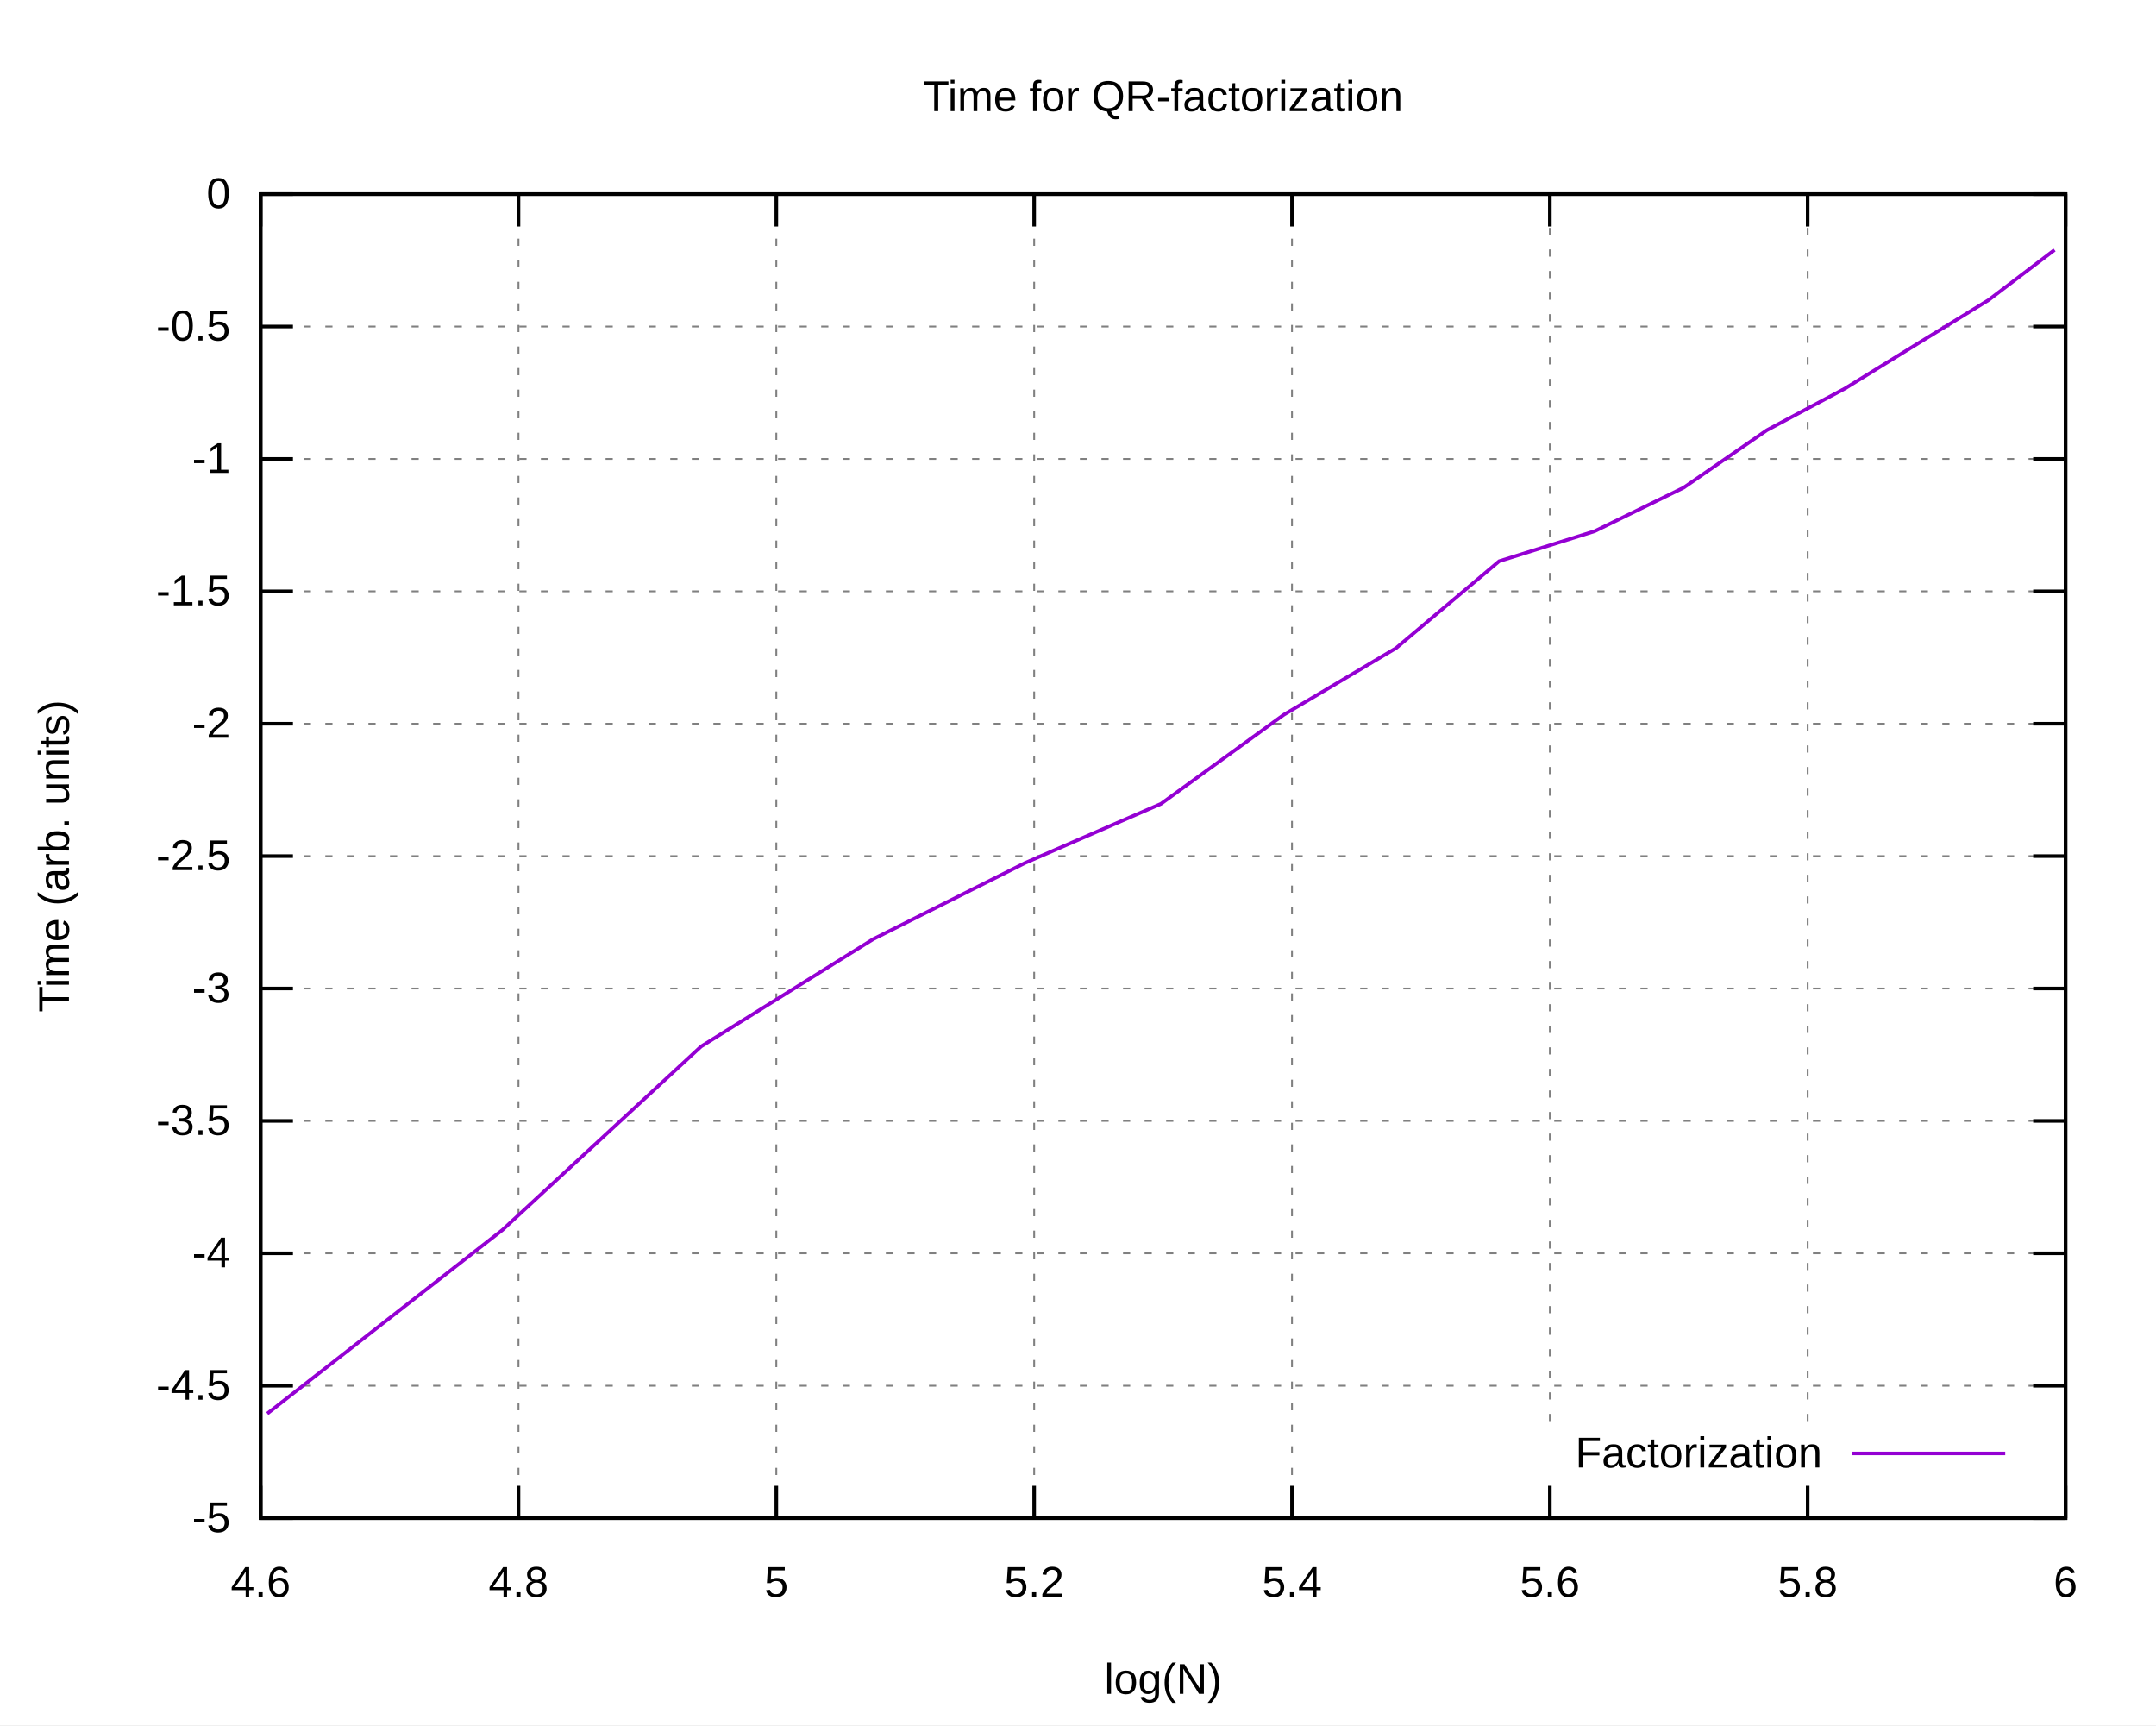
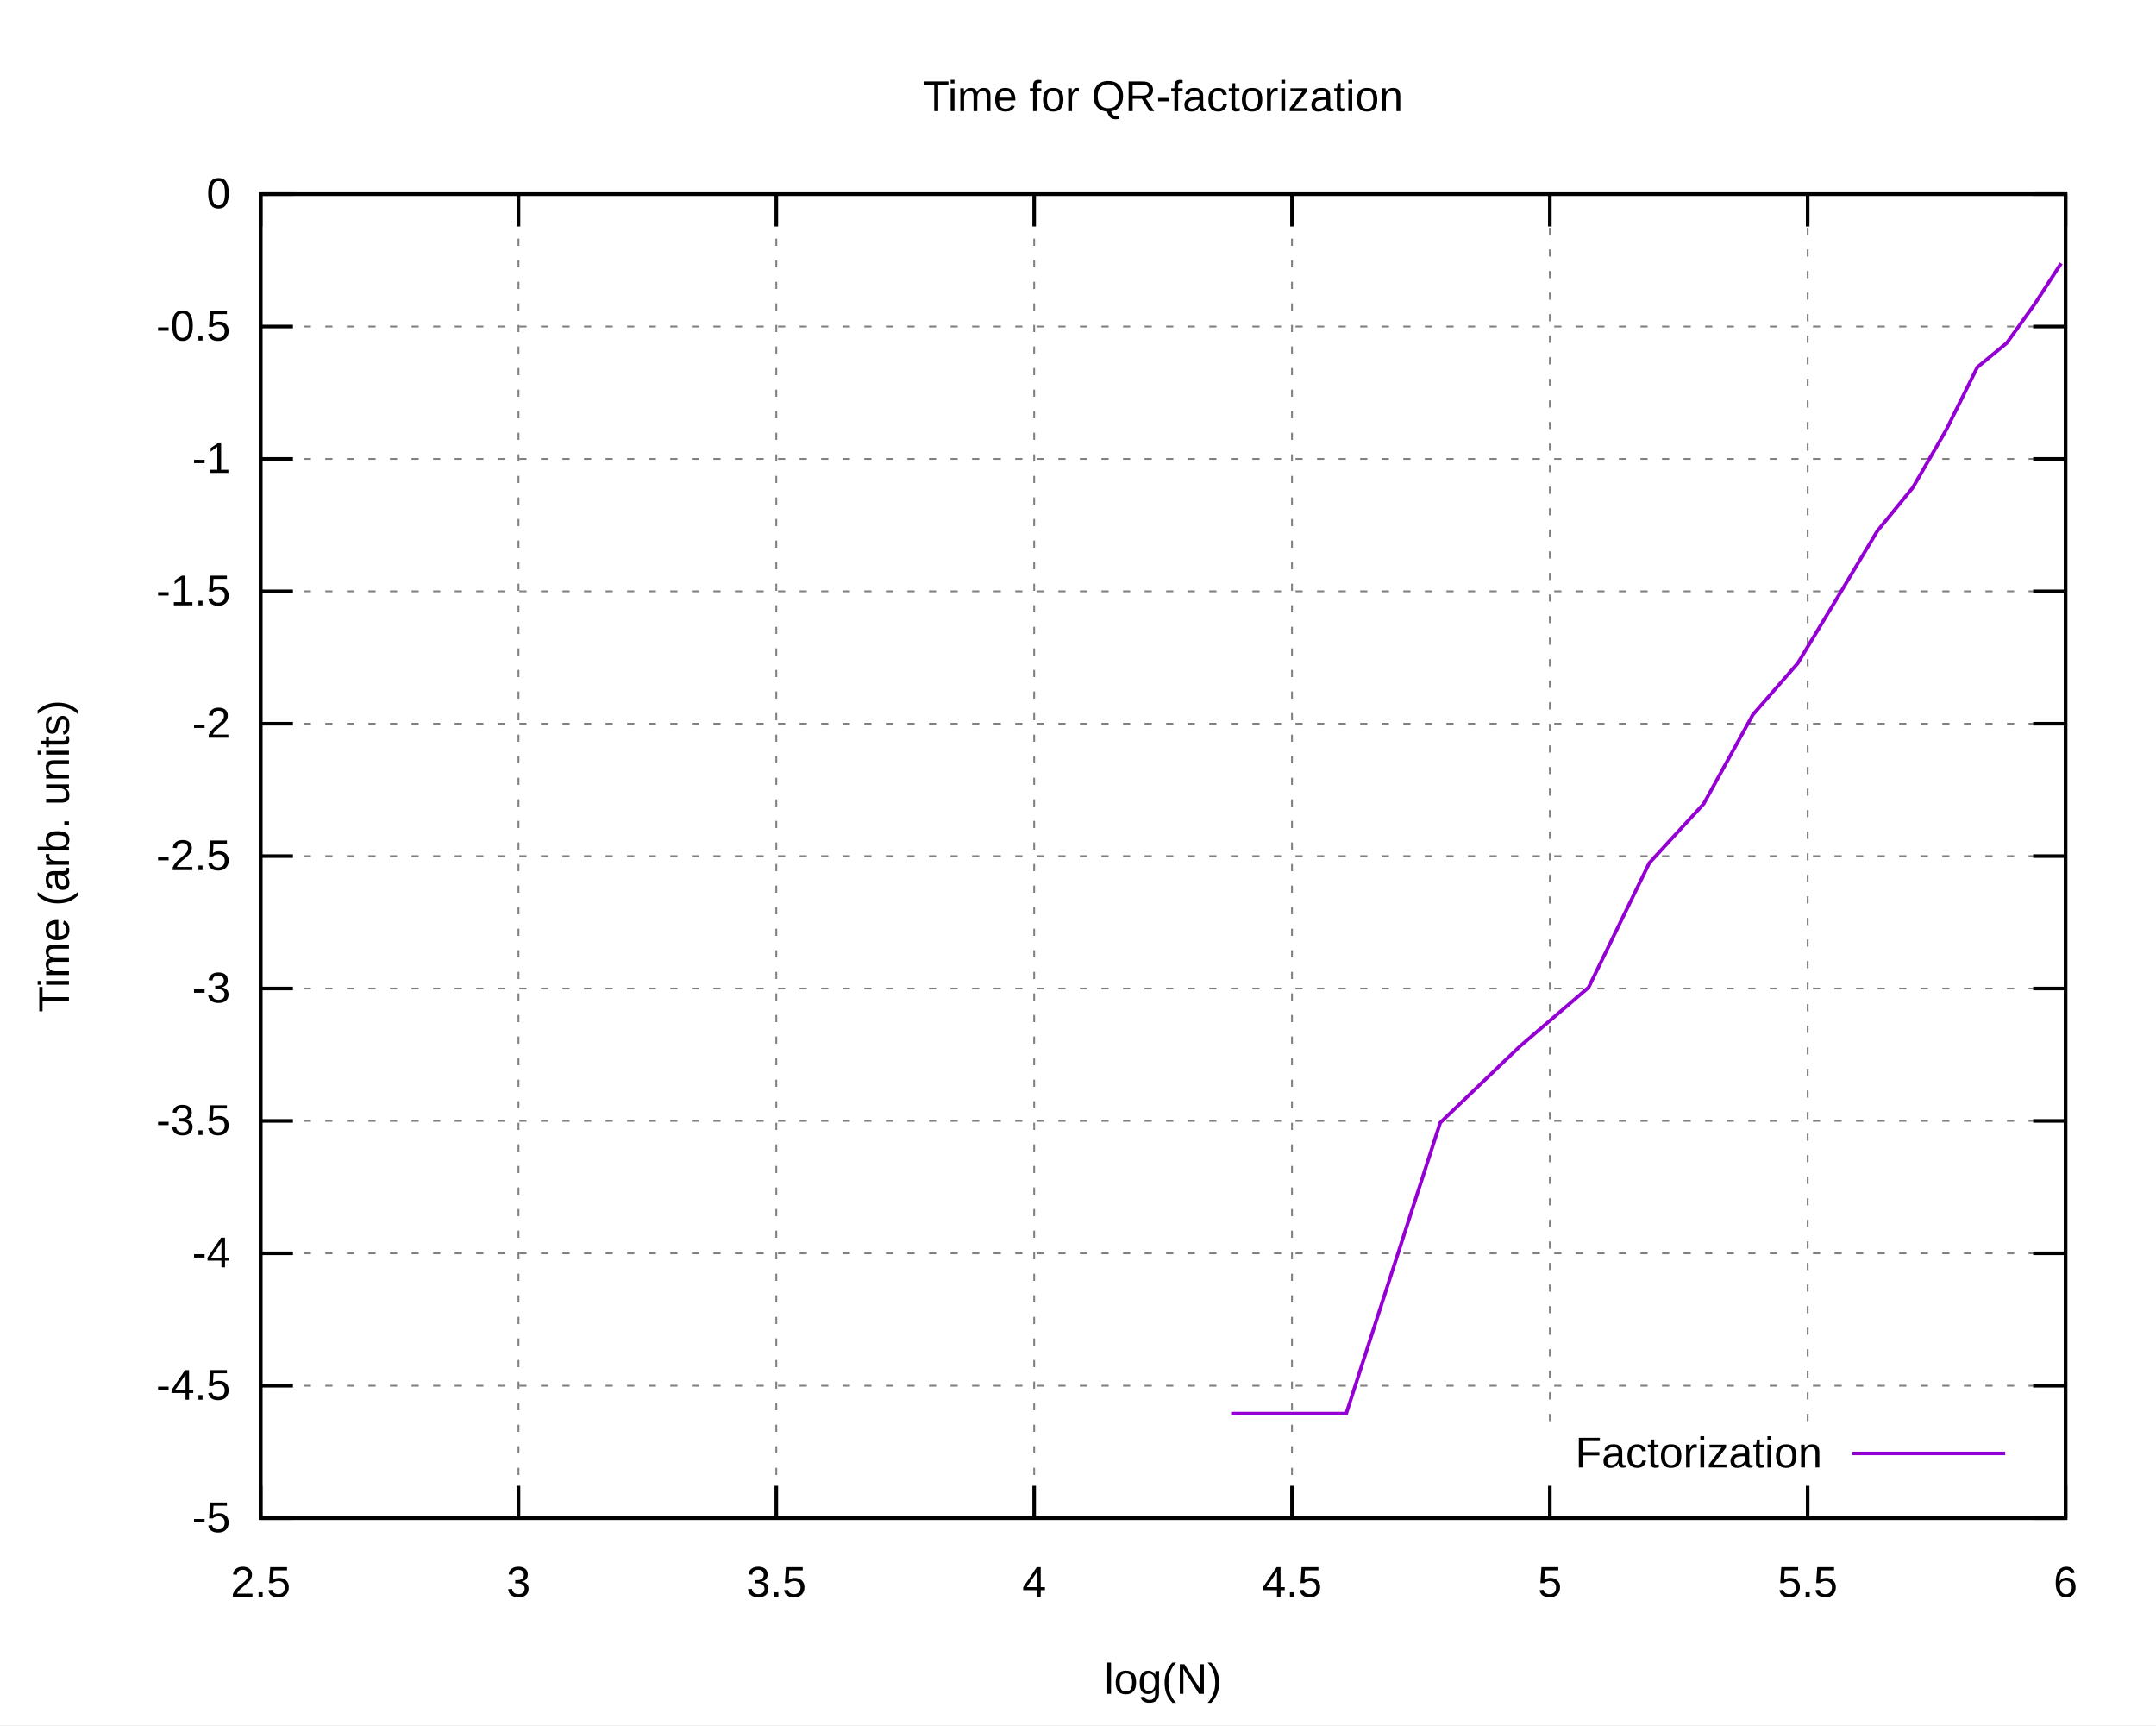
<svg xmlns="http://www.w3.org/2000/svg" xmlns:xlink="http://www.w3.org/1999/xlink" width="600" height="480" viewBox="0 0 600 480">
  <g id="gnuplot_canvas">
    <rect x="0" y="0" width="600" height="480" fill="#ffffff" />
    <defs>
      <circle id="gpDot" r="0.5" stroke-width="0.5" stroke="currentColor" />
      <path id="gpPt0" stroke-width="0.222" stroke="currentColor" d="M-1,0 h2 M0,-1 v2" />
      <path id="gpPt1" stroke-width="0.222" stroke="currentColor" d="M-1,-1 L1,1 M1,-1 L-1,1" />
      <path id="gpPt2" stroke-width="0.222" stroke="currentColor" d="M-1,0 L1,0 M0,-1 L0,1 M-1,-1 L1,1 M-1,1 L1,-1" />
      <rect id="gpPt3" stroke-width="0.222" stroke="currentColor" x="-1" y="-1" width="2" height="2" />
      <rect id="gpPt4" stroke-width="0.222" stroke="currentColor" fill="currentColor" x="-1" y="-1" width="2" height="2" />
      <circle id="gpPt5" stroke-width="0.222" stroke="currentColor" cx="0" cy="0" r="1" />
      <use xlink:href="#gpPt5" id="gpPt6" fill="currentColor" stroke="none" />
      <path id="gpPt7" stroke-width="0.222" stroke="currentColor" d="M0,-1.33 L-1.33,0.67 L1.33,0.67 z" />
      <use xlink:href="#gpPt7" id="gpPt8" fill="currentColor" stroke="none" />
      <use xlink:href="#gpPt7" id="gpPt9" stroke="currentColor" transform="rotate(180)" />
      <use xlink:href="#gpPt9" id="gpPt10" fill="currentColor" stroke="none" />
      <use xlink:href="#gpPt3" id="gpPt11" stroke="currentColor" transform="rotate(45)" />
      <use xlink:href="#gpPt11" id="gpPt12" fill="currentColor" stroke="none" />
      <path id="gpPt13" stroke-width="0.222" stroke="currentColor" d="M0,1.330 L1.265,0.411 L0.782,-1.067 L-0.782,-1.076 L-1.265,0.411 z" />
      <use xlink:href="#gpPt13" id="gpPt14" fill="currentColor" stroke="none" />
      <filter id="textbox" filterUnits="objectBoundingBox" x="0" y="0" height="1" width="1">
        <feFlood flood-color="#FFFFFF" flood-opacity="1" result="bgnd" />
        <feComposite in="SourceGraphic" in2="bgnd" operator="atop" />
      </filter>
      <filter id="greybox" filterUnits="objectBoundingBox" x="0" y="0" height="1" width="1">
        <feFlood flood-color="lightgrey" flood-opacity="1" result="grey" />
        <feComposite in="SourceGraphic" in2="grey" operator="atop" />
      </filter>
    </defs>
    <g fill="none" color="#FFFFFF" stroke="currentColor" stroke-width="1.00" stroke-linecap="butt" stroke-linejoin="miter">
</g>
    <g fill="none" color="black" stroke="currentColor" stroke-width="1.00" stroke-linecap="butt" stroke-linejoin="miter">
</g>
    <g fill="none" color="black" stroke="black" stroke-width="0.50" stroke-linecap="butt" stroke-linejoin="miter">
</g>
    <g fill="none" color="gray" stroke="currentColor" stroke-width="0.50" stroke-linecap="butt" stroke-linejoin="miter">
      <path stroke="gray" stroke-dasharray="2,4" class="gridline" d="M72.53,422.40 L574.82,422.40  " />
    </g>
    <g fill="none" color="gray" stroke="gray" stroke-width="1.00" stroke-linecap="butt" stroke-linejoin="miter">
</g>
    <g fill="none" color="black" stroke="currentColor" stroke-width="1.00" stroke-linecap="butt" stroke-linejoin="miter">
      <path stroke="black" d="M72.53,422.40 L81.53,422.40 M574.82,422.40 L565.82,422.40  " />
      <g transform="translate(64.14,426.30)" stroke="none" fill="black" font-family="Arial" font-size="12.00" text-anchor="end">
        <text>
          <tspan font-family="Arial">-5</tspan>
        </text>
      </g>
    </g>
    <g fill="none" color="black" stroke="currentColor" stroke-width="1.00" stroke-linecap="butt" stroke-linejoin="miter">
</g>
    <g fill="none" color="black" stroke="black" stroke-width="0.50" stroke-linecap="butt" stroke-linejoin="miter">
</g>
    <g fill="none" color="gray" stroke="currentColor" stroke-width="0.50" stroke-linecap="butt" stroke-linejoin="miter">
      <path stroke="gray" stroke-dasharray="2,4" class="gridline" d="M72.53,385.56 L574.82,385.56  " />
    </g>
    <g fill="none" color="gray" stroke="gray" stroke-width="1.00" stroke-linecap="butt" stroke-linejoin="miter">
</g>
    <g fill="none" color="black" stroke="currentColor" stroke-width="1.00" stroke-linecap="butt" stroke-linejoin="miter">
      <path stroke="black" d="M72.53,385.56 L81.53,385.56 M574.82,385.56 L565.82,385.56  " />
      <g transform="translate(64.14,389.46)" stroke="none" fill="black" font-family="Arial" font-size="12.00" text-anchor="end">
        <text>
          <tspan font-family="Arial">-4.5</tspan>
        </text>
      </g>
    </g>
    <g fill="none" color="black" stroke="currentColor" stroke-width="1.00" stroke-linecap="butt" stroke-linejoin="miter">
</g>
    <g fill="none" color="black" stroke="black" stroke-width="0.50" stroke-linecap="butt" stroke-linejoin="miter">
</g>
    <g fill="none" color="gray" stroke="currentColor" stroke-width="0.50" stroke-linecap="butt" stroke-linejoin="miter">
      <path stroke="gray" stroke-dasharray="2,4" class="gridline" d="M72.53,348.72 L574.82,348.72  " />
    </g>
    <g fill="none" color="gray" stroke="gray" stroke-width="1.00" stroke-linecap="butt" stroke-linejoin="miter">
</g>
    <g fill="none" color="black" stroke="currentColor" stroke-width="1.00" stroke-linecap="butt" stroke-linejoin="miter">
      <path stroke="black" d="M72.53,348.72 L81.53,348.72 M574.82,348.72 L565.82,348.72  " />
      <g transform="translate(64.14,352.62)" stroke="none" fill="black" font-family="Arial" font-size="12.00" text-anchor="end">
        <text>
          <tspan font-family="Arial">-4</tspan>
        </text>
      </g>
    </g>
    <g fill="none" color="black" stroke="currentColor" stroke-width="1.00" stroke-linecap="butt" stroke-linejoin="miter">
</g>
    <g fill="none" color="black" stroke="black" stroke-width="0.50" stroke-linecap="butt" stroke-linejoin="miter">
</g>
    <g fill="none" color="gray" stroke="currentColor" stroke-width="0.50" stroke-linecap="butt" stroke-linejoin="miter">
      <path stroke="gray" stroke-dasharray="2,4" class="gridline" d="M72.53,311.88 L574.82,311.88  " />
    </g>
    <g fill="none" color="gray" stroke="gray" stroke-width="1.00" stroke-linecap="butt" stroke-linejoin="miter">
</g>
    <g fill="none" color="black" stroke="currentColor" stroke-width="1.00" stroke-linecap="butt" stroke-linejoin="miter">
      <path stroke="black" d="M72.53,311.88 L81.53,311.88 M574.82,311.88 L565.82,311.88  " />
      <g transform="translate(64.14,315.78)" stroke="none" fill="black" font-family="Arial" font-size="12.00" text-anchor="end">
        <text>
          <tspan font-family="Arial">-3.5</tspan>
        </text>
      </g>
    </g>
    <g fill="none" color="black" stroke="currentColor" stroke-width="1.00" stroke-linecap="butt" stroke-linejoin="miter">
</g>
    <g fill="none" color="black" stroke="black" stroke-width="0.50" stroke-linecap="butt" stroke-linejoin="miter">
</g>
    <g fill="none" color="gray" stroke="currentColor" stroke-width="0.50" stroke-linecap="butt" stroke-linejoin="miter">
      <path stroke="gray" stroke-dasharray="2,4" class="gridline" d="M72.53,275.04 L574.82,275.04  " />
    </g>
    <g fill="none" color="gray" stroke="gray" stroke-width="1.00" stroke-linecap="butt" stroke-linejoin="miter">
</g>
    <g fill="none" color="black" stroke="currentColor" stroke-width="1.00" stroke-linecap="butt" stroke-linejoin="miter">
      <path stroke="black" d="M72.53,275.04 L81.53,275.04 M574.82,275.04 L565.82,275.04  " />
      <g transform="translate(64.14,278.94)" stroke="none" fill="black" font-family="Arial" font-size="12.00" text-anchor="end">
        <text>
          <tspan font-family="Arial">-3</tspan>
        </text>
      </g>
    </g>
    <g fill="none" color="black" stroke="currentColor" stroke-width="1.00" stroke-linecap="butt" stroke-linejoin="miter">
</g>
    <g fill="none" color="black" stroke="black" stroke-width="0.50" stroke-linecap="butt" stroke-linejoin="miter">
</g>
    <g fill="none" color="gray" stroke="currentColor" stroke-width="0.50" stroke-linecap="butt" stroke-linejoin="miter">
      <path stroke="gray" stroke-dasharray="2,4" class="gridline" d="M72.53,238.20 L574.82,238.20  " />
    </g>
    <g fill="none" color="gray" stroke="gray" stroke-width="1.00" stroke-linecap="butt" stroke-linejoin="miter">
</g>
    <g fill="none" color="black" stroke="currentColor" stroke-width="1.00" stroke-linecap="butt" stroke-linejoin="miter">
      <path stroke="black" d="M72.53,238.20 L81.53,238.20 M574.82,238.20 L565.82,238.20  " />
      <g transform="translate(64.14,242.10)" stroke="none" fill="black" font-family="Arial" font-size="12.00" text-anchor="end">
        <text>
          <tspan font-family="Arial">-2.5</tspan>
        </text>
      </g>
    </g>
    <g fill="none" color="black" stroke="currentColor" stroke-width="1.00" stroke-linecap="butt" stroke-linejoin="miter">
</g>
    <g fill="none" color="black" stroke="black" stroke-width="0.50" stroke-linecap="butt" stroke-linejoin="miter">
</g>
    <g fill="none" color="gray" stroke="currentColor" stroke-width="0.50" stroke-linecap="butt" stroke-linejoin="miter">
      <path stroke="gray" stroke-dasharray="2,4" class="gridline" d="M72.53,201.37 L574.82,201.37  " />
    </g>
    <g fill="none" color="gray" stroke="gray" stroke-width="1.00" stroke-linecap="butt" stroke-linejoin="miter">
</g>
    <g fill="none" color="black" stroke="currentColor" stroke-width="1.00" stroke-linecap="butt" stroke-linejoin="miter">
      <path stroke="black" d="M72.53,201.37 L81.53,201.37 M574.82,201.37 L565.82,201.37  " />
      <g transform="translate(64.14,205.27)" stroke="none" fill="black" font-family="Arial" font-size="12.00" text-anchor="end">
        <text>
          <tspan font-family="Arial">-2</tspan>
        </text>
      </g>
    </g>
    <g fill="none" color="black" stroke="currentColor" stroke-width="1.00" stroke-linecap="butt" stroke-linejoin="miter">
</g>
    <g fill="none" color="black" stroke="black" stroke-width="0.50" stroke-linecap="butt" stroke-linejoin="miter">
</g>
    <g fill="none" color="gray" stroke="currentColor" stroke-width="0.50" stroke-linecap="butt" stroke-linejoin="miter">
      <path stroke="gray" stroke-dasharray="2,4" class="gridline" d="M72.53,164.53 L574.82,164.53  " />
    </g>
    <g fill="none" color="gray" stroke="gray" stroke-width="1.00" stroke-linecap="butt" stroke-linejoin="miter">
</g>
    <g fill="none" color="black" stroke="currentColor" stroke-width="1.00" stroke-linecap="butt" stroke-linejoin="miter">
      <path stroke="black" d="M72.53,164.53 L81.53,164.53 M574.82,164.53 L565.82,164.53  " />
      <g transform="translate(64.14,168.43)" stroke="none" fill="black" font-family="Arial" font-size="12.00" text-anchor="end">
        <text>
          <tspan font-family="Arial">-1.5</tspan>
        </text>
      </g>
    </g>
    <g fill="none" color="black" stroke="currentColor" stroke-width="1.00" stroke-linecap="butt" stroke-linejoin="miter">
</g>
    <g fill="none" color="black" stroke="black" stroke-width="0.50" stroke-linecap="butt" stroke-linejoin="miter">
</g>
    <g fill="none" color="gray" stroke="currentColor" stroke-width="0.50" stroke-linecap="butt" stroke-linejoin="miter">
      <path stroke="gray" stroke-dasharray="2,4" class="gridline" d="M72.53,127.69 L574.82,127.69  " />
    </g>
    <g fill="none" color="gray" stroke="gray" stroke-width="1.00" stroke-linecap="butt" stroke-linejoin="miter">
</g>
    <g fill="none" color="black" stroke="currentColor" stroke-width="1.00" stroke-linecap="butt" stroke-linejoin="miter">
      <path stroke="black" d="M72.53,127.69 L81.53,127.69 M574.82,127.69 L565.82,127.69  " />
      <g transform="translate(64.14,131.59)" stroke="none" fill="black" font-family="Arial" font-size="12.00" text-anchor="end">
        <text>
          <tspan font-family="Arial">-1</tspan>
        </text>
      </g>
    </g>
    <g fill="none" color="black" stroke="currentColor" stroke-width="1.00" stroke-linecap="butt" stroke-linejoin="miter">
</g>
    <g fill="none" color="black" stroke="black" stroke-width="0.50" stroke-linecap="butt" stroke-linejoin="miter">
</g>
    <g fill="none" color="gray" stroke="currentColor" stroke-width="0.50" stroke-linecap="butt" stroke-linejoin="miter">
      <path stroke="gray" stroke-dasharray="2,4" class="gridline" d="M72.53,90.85 L574.82,90.85  " />
    </g>
    <g fill="none" color="gray" stroke="gray" stroke-width="1.00" stroke-linecap="butt" stroke-linejoin="miter">
</g>
    <g fill="none" color="black" stroke="currentColor" stroke-width="1.00" stroke-linecap="butt" stroke-linejoin="miter">
      <path stroke="black" d="M72.53,90.85 L81.53,90.85 M574.82,90.85 L565.82,90.85  " />
      <g transform="translate(64.14,94.75)" stroke="none" fill="black" font-family="Arial" font-size="12.00" text-anchor="end">
        <text>
          <tspan font-family="Arial">-0.5</tspan>
        </text>
      </g>
    </g>
    <g fill="none" color="black" stroke="currentColor" stroke-width="1.00" stroke-linecap="butt" stroke-linejoin="miter">
</g>
    <g fill="none" color="black" stroke="black" stroke-width="0.50" stroke-linecap="butt" stroke-linejoin="miter">
</g>
    <g fill="none" color="gray" stroke="currentColor" stroke-width="0.50" stroke-linecap="butt" stroke-linejoin="miter">
      <path stroke="gray" stroke-dasharray="2,4" class="gridline" d="M72.53,54.01 L574.82,54.01  " />
    </g>
    <g fill="none" color="gray" stroke="gray" stroke-width="1.00" stroke-linecap="butt" stroke-linejoin="miter">
</g>
    <g fill="none" color="black" stroke="currentColor" stroke-width="1.00" stroke-linecap="butt" stroke-linejoin="miter">
      <path stroke="black" d="M72.53,54.01 L81.53,54.01 M574.82,54.01 L565.82,54.01  " />
      <g transform="translate(64.14,57.91)" stroke="none" fill="black" font-family="Arial" font-size="12.00" text-anchor="end">
        <text>
          <tspan font-family="Arial"> 0</tspan>
        </text>
      </g>
    </g>
    <g fill="none" color="black" stroke="currentColor" stroke-width="1.00" stroke-linecap="butt" stroke-linejoin="miter">
</g>
    <g fill="none" color="black" stroke="black" stroke-width="0.50" stroke-linecap="butt" stroke-linejoin="miter">
</g>
    <g fill="none" color="gray" stroke="currentColor" stroke-width="0.50" stroke-linecap="butt" stroke-linejoin="miter">
      <path stroke="gray" stroke-dasharray="2,4" class="gridline" d="M72.53,422.40 L72.53,54.01  " />
    </g>
    <g fill="none" color="gray" stroke="gray" stroke-width="1.00" stroke-linecap="butt" stroke-linejoin="miter">
</g>
    <g fill="none" color="black" stroke="currentColor" stroke-width="1.00" stroke-linecap="butt" stroke-linejoin="miter">
      <path stroke="black" d="M72.53,422.40 L72.53,413.40 M72.53,54.01 L72.53,63.01  " />
      <g transform="translate(72.53,444.30)" stroke="none" fill="black" font-family="Arial" font-size="12.00" text-anchor="middle">
        <text>
-           <tspan font-family="Arial"> 4.6</tspan>
+           <tspan font-family="Arial"> 2.5</tspan>
        </text>
      </g>
    </g>
    <g fill="none" color="black" stroke="currentColor" stroke-width="1.00" stroke-linecap="butt" stroke-linejoin="miter">
</g>
    <g fill="none" color="black" stroke="black" stroke-width="0.50" stroke-linecap="butt" stroke-linejoin="miter">
</g>
    <g fill="none" color="gray" stroke="currentColor" stroke-width="0.50" stroke-linecap="butt" stroke-linejoin="miter">
      <path stroke="gray" stroke-dasharray="2,4" class="gridline" d="M144.29,422.40 L144.29,54.01  " />
    </g>
    <g fill="none" color="gray" stroke="gray" stroke-width="1.00" stroke-linecap="butt" stroke-linejoin="miter">
</g>
    <g fill="none" color="black" stroke="currentColor" stroke-width="1.00" stroke-linecap="butt" stroke-linejoin="miter">
      <path stroke="black" d="M144.29,422.40 L144.29,413.40 M144.29,54.01 L144.29,63.01  " />
      <g transform="translate(144.29,444.30)" stroke="none" fill="black" font-family="Arial" font-size="12.00" text-anchor="middle">
        <text>
-           <tspan font-family="Arial"> 4.8</tspan>
+           <tspan font-family="Arial"> 3</tspan>
        </text>
      </g>
    </g>
    <g fill="none" color="black" stroke="currentColor" stroke-width="1.00" stroke-linecap="butt" stroke-linejoin="miter">
</g>
    <g fill="none" color="black" stroke="black" stroke-width="0.50" stroke-linecap="butt" stroke-linejoin="miter">
</g>
    <g fill="none" color="gray" stroke="currentColor" stroke-width="0.50" stroke-linecap="butt" stroke-linejoin="miter">
      <path stroke="gray" stroke-dasharray="2,4" class="gridline" d="M216.04,422.40 L216.04,54.01  " />
    </g>
    <g fill="none" color="gray" stroke="gray" stroke-width="1.00" stroke-linecap="butt" stroke-linejoin="miter">
</g>
    <g fill="none" color="black" stroke="currentColor" stroke-width="1.00" stroke-linecap="butt" stroke-linejoin="miter">
      <path stroke="black" d="M216.04,422.40 L216.04,413.40 M216.04,54.01 L216.04,63.01  " />
      <g transform="translate(216.04,444.30)" stroke="none" fill="black" font-family="Arial" font-size="12.00" text-anchor="middle">
        <text>
-           <tspan font-family="Arial"> 5</tspan>
+           <tspan font-family="Arial"> 3.5</tspan>
        </text>
      </g>
    </g>
    <g fill="none" color="black" stroke="currentColor" stroke-width="1.00" stroke-linecap="butt" stroke-linejoin="miter">
</g>
    <g fill="none" color="black" stroke="black" stroke-width="0.50" stroke-linecap="butt" stroke-linejoin="miter">
</g>
    <g fill="none" color="gray" stroke="currentColor" stroke-width="0.50" stroke-linecap="butt" stroke-linejoin="miter">
      <path stroke="gray" stroke-dasharray="2,4" class="gridline" d="M287.80,422.40 L287.80,54.01  " />
    </g>
    <g fill="none" color="gray" stroke="gray" stroke-width="1.00" stroke-linecap="butt" stroke-linejoin="miter">
</g>
    <g fill="none" color="black" stroke="currentColor" stroke-width="1.00" stroke-linecap="butt" stroke-linejoin="miter">
      <path stroke="black" d="M287.80,422.40 L287.80,413.40 M287.80,54.01 L287.80,63.01  " />
      <g transform="translate(287.80,444.30)" stroke="none" fill="black" font-family="Arial" font-size="12.00" text-anchor="middle">
        <text>
-           <tspan font-family="Arial"> 5.2</tspan>
+           <tspan font-family="Arial"> 4</tspan>
        </text>
      </g>
    </g>
    <g fill="none" color="black" stroke="currentColor" stroke-width="1.00" stroke-linecap="butt" stroke-linejoin="miter">
</g>
    <g fill="none" color="black" stroke="black" stroke-width="0.50" stroke-linecap="butt" stroke-linejoin="miter">
</g>
    <g fill="none" color="gray" stroke="currentColor" stroke-width="0.50" stroke-linecap="butt" stroke-linejoin="miter">
      <path stroke="gray" stroke-dasharray="2,4" class="gridline" d="M359.55,422.40 L359.55,54.01  " />
    </g>
    <g fill="none" color="gray" stroke="gray" stroke-width="1.00" stroke-linecap="butt" stroke-linejoin="miter">
</g>
    <g fill="none" color="black" stroke="currentColor" stroke-width="1.00" stroke-linecap="butt" stroke-linejoin="miter">
      <path stroke="black" d="M359.55,422.40 L359.55,413.40 M359.55,54.01 L359.55,63.01  " />
      <g transform="translate(359.55,444.30)" stroke="none" fill="black" font-family="Arial" font-size="12.00" text-anchor="middle">
        <text>
-           <tspan font-family="Arial"> 5.4</tspan>
+           <tspan font-family="Arial"> 4.5</tspan>
        </text>
      </g>
    </g>
    <g fill="none" color="black" stroke="currentColor" stroke-width="1.00" stroke-linecap="butt" stroke-linejoin="miter">
</g>
    <g fill="none" color="black" stroke="black" stroke-width="0.50" stroke-linecap="butt" stroke-linejoin="miter">
</g>
    <g fill="none" color="gray" stroke="currentColor" stroke-width="0.50" stroke-linecap="butt" stroke-linejoin="miter">
      <path stroke="gray" stroke-dasharray="2,4" class="gridline" d="M431.31,422.40 L431.31,413.40 M431.31,395.40 L431.31,54.01  " />
    </g>
    <g fill="none" color="gray" stroke="gray" stroke-width="1.00" stroke-linecap="butt" stroke-linejoin="miter">
</g>
    <g fill="none" color="black" stroke="currentColor" stroke-width="1.00" stroke-linecap="butt" stroke-linejoin="miter">
      <path stroke="black" d="M431.31,422.40 L431.31,413.40 M431.31,54.01 L431.31,63.01  " />
      <g transform="translate(431.31,444.30)" stroke="none" fill="black" font-family="Arial" font-size="12.00" text-anchor="middle">
        <text>
-           <tspan font-family="Arial"> 5.6</tspan>
+           <tspan font-family="Arial"> 5</tspan>
        </text>
      </g>
    </g>
    <g fill="none" color="black" stroke="currentColor" stroke-width="1.00" stroke-linecap="butt" stroke-linejoin="miter">
</g>
    <g fill="none" color="black" stroke="black" stroke-width="0.50" stroke-linecap="butt" stroke-linejoin="miter">
</g>
    <g fill="none" color="gray" stroke="currentColor" stroke-width="0.50" stroke-linecap="butt" stroke-linejoin="miter">
      <path stroke="gray" stroke-dasharray="2,4" class="gridline" d="M503.06,422.40 L503.06,413.40 M503.06,395.40 L503.06,54.01  " />
    </g>
    <g fill="none" color="gray" stroke="gray" stroke-width="1.00" stroke-linecap="butt" stroke-linejoin="miter">
</g>
    <g fill="none" color="black" stroke="currentColor" stroke-width="1.00" stroke-linecap="butt" stroke-linejoin="miter">
      <path stroke="black" d="M503.06,422.40 L503.06,413.40 M503.06,54.01 L503.06,63.01  " />
      <g transform="translate(503.06,444.30)" stroke="none" fill="black" font-family="Arial" font-size="12.00" text-anchor="middle">
        <text>
-           <tspan font-family="Arial"> 5.8</tspan>
+           <tspan font-family="Arial"> 5.5</tspan>
        </text>
      </g>
    </g>
    <g fill="none" color="black" stroke="currentColor" stroke-width="1.00" stroke-linecap="butt" stroke-linejoin="miter">
</g>
    <g fill="none" color="black" stroke="black" stroke-width="0.50" stroke-linecap="butt" stroke-linejoin="miter">
</g>
    <g fill="none" color="gray" stroke="currentColor" stroke-width="0.50" stroke-linecap="butt" stroke-linejoin="miter">
      <path stroke="gray" stroke-dasharray="2,4" class="gridline" d="M574.82,422.40 L574.82,54.01  " />
    </g>
    <g fill="none" color="gray" stroke="gray" stroke-width="1.00" stroke-linecap="butt" stroke-linejoin="miter">
</g>
    <g fill="none" color="black" stroke="currentColor" stroke-width="1.00" stroke-linecap="butt" stroke-linejoin="miter">
      <path stroke="black" d="M574.82,422.40 L574.82,413.40 M574.82,54.01 L574.82,63.01  " />
      <g transform="translate(574.82,444.30)" stroke="none" fill="black" font-family="Arial" font-size="12.00" text-anchor="middle">
        <text>
          <tspan font-family="Arial"> 6</tspan>
        </text>
      </g>
    </g>
    <g fill="none" color="black" stroke="currentColor" stroke-width="1.00" stroke-linecap="butt" stroke-linejoin="miter">
</g>
    <g fill="none" color="black" stroke="currentColor" stroke-width="1.00" stroke-linecap="butt" stroke-linejoin="miter">
      <path stroke="black" d="M72.53,54.01 L72.53,422.40 L574.82,422.40 L574.82,54.01 L72.53,54.01 Z  " />
    </g>
    <g fill="none" color="black" stroke="currentColor" stroke-width="1.00" stroke-linecap="butt" stroke-linejoin="miter">
      <g transform="translate(19.18,238.21) rotate(270)" stroke="none" fill="black" font-family="Arial" font-size="12.00" text-anchor="middle">
        <text>
          <tspan font-family="Arial">Time (arb. units)</tspan>
        </text>
      </g>
    </g>
    <g fill="none" color="black" stroke="currentColor" stroke-width="1.00" stroke-linecap="butt" stroke-linejoin="miter">
      <g transform="translate(323.67,471.30)" stroke="none" fill="black" font-family="Arial" font-size="12.00" text-anchor="middle">
        <text>
          <tspan font-family="Arial">log(N)</tspan>
        </text>
      </g>
    </g>
    <g fill="none" color="black" stroke="currentColor" stroke-width="1.00" stroke-linecap="butt" stroke-linejoin="miter">
</g>
    <g id="gnuplot_plot_1">
      <g fill="none" color="black" stroke="currentColor" stroke-width="1.00" stroke-linecap="butt" stroke-linejoin="miter">
        <g transform="translate(507.09,408.30)" stroke="none" fill="black" font-family="Arial" font-size="12.00" text-anchor="end">
          <text>
            <tspan font-family="Arial">Factorization</tspan>
          </text>
        </g>
      </g>
      <g fill="none" color="black" stroke="currentColor" stroke-width="1.00" stroke-linecap="butt" stroke-linejoin="miter">
-         <path stroke="rgb(148,   0, 211)" d="M515.48,404.40 L558.04,404.40 M74.38,393.31 L139.80,342.24 L195.10,291.17 L243.01,261.30 L285.27,240.10 L323.07,223.66   L357.27,198.87 L388.48,180.35 L417.20,156.15 L443.79,147.80 L468.54,135.69 L491.70,119.70 L513.45,108.09 L533.96,95.43   L553.35,83.52 L571.76,69.54  " />
+         <path stroke="rgb(148,   0, 211)" d="M515.48,404.40 L558.04,404.40 M342.62,393.31 L374.65,393.31 L400.81,312.37 L422.93,291.17 L442.10,274.73 L459.00,240.10   L474.12,223.66 L487.80,198.87 L500.29,184.56 L511.77,165.57 L522.41,147.80 L532.31,135.69 L541.57,119.70 L550.27,102.19   L558.47,95.43 L566.23,84.62 L573.60,73.27  " />
      </g>
    </g>
    <g fill="none" color="#FFFFFF" stroke="rgb(148,   0, 211)" stroke-width="2.00" stroke-linecap="butt" stroke-linejoin="miter">
</g>
    <g fill="none" color="black" stroke="currentColor" stroke-width="2.00" stroke-linecap="butt" stroke-linejoin="miter">
</g>
    <g fill="none" color="black" stroke="black" stroke-width="1.00" stroke-linecap="butt" stroke-linejoin="miter">
</g>
    <g fill="none" color="black" stroke="currentColor" stroke-width="1.00" stroke-linecap="butt" stroke-linejoin="miter">
      <path stroke="black" d="M72.53,54.01 L72.53,422.40 L574.82,422.40 L574.82,54.01 L72.53,54.01 Z  " />
    </g>
    <g fill="none" color="black" stroke="currentColor" stroke-width="1.00" stroke-linecap="butt" stroke-linejoin="miter">
      <g transform="translate(323.67,30.91)" stroke="none" fill="black" font-family="Arial" font-size="12.00" text-anchor="middle">
        <text>
          <tspan font-family="Arial">Time for QR-factorization</tspan>
        </text>
      </g>
    </g>
    <g fill="none" color="black" stroke="currentColor" stroke-width="1.00" stroke-linecap="butt" stroke-linejoin="miter">
</g>
  </g>
</svg>
